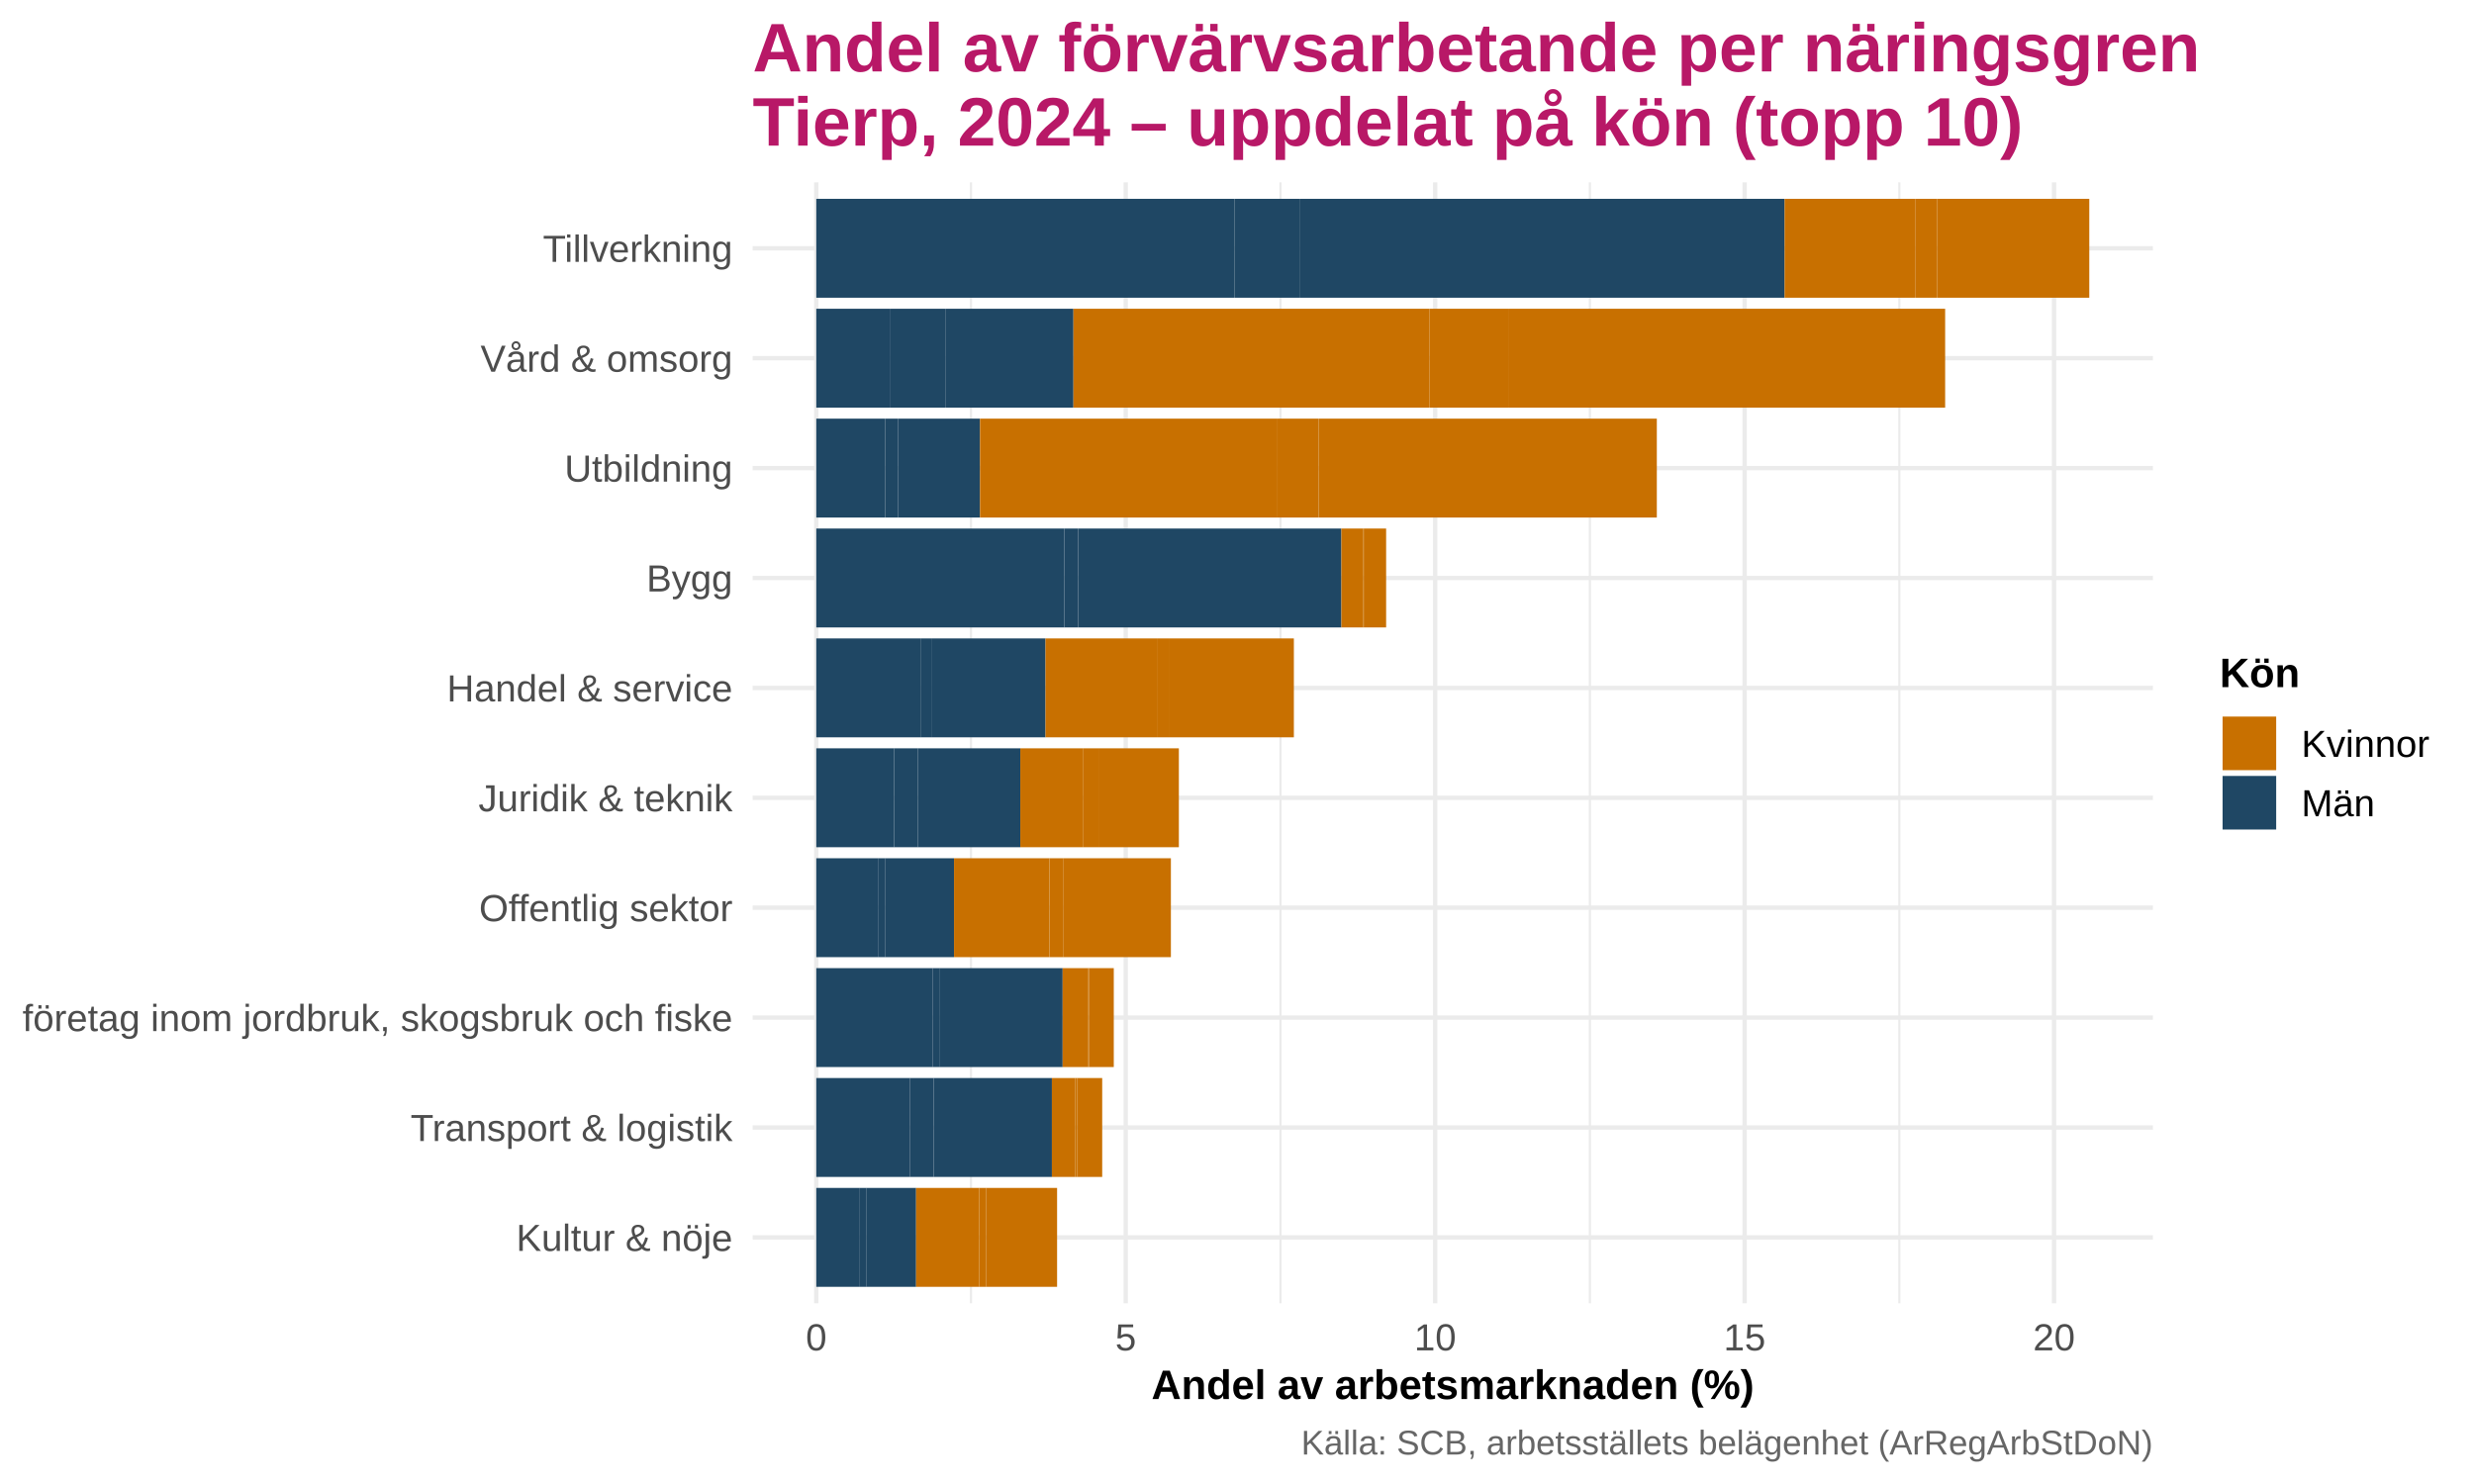
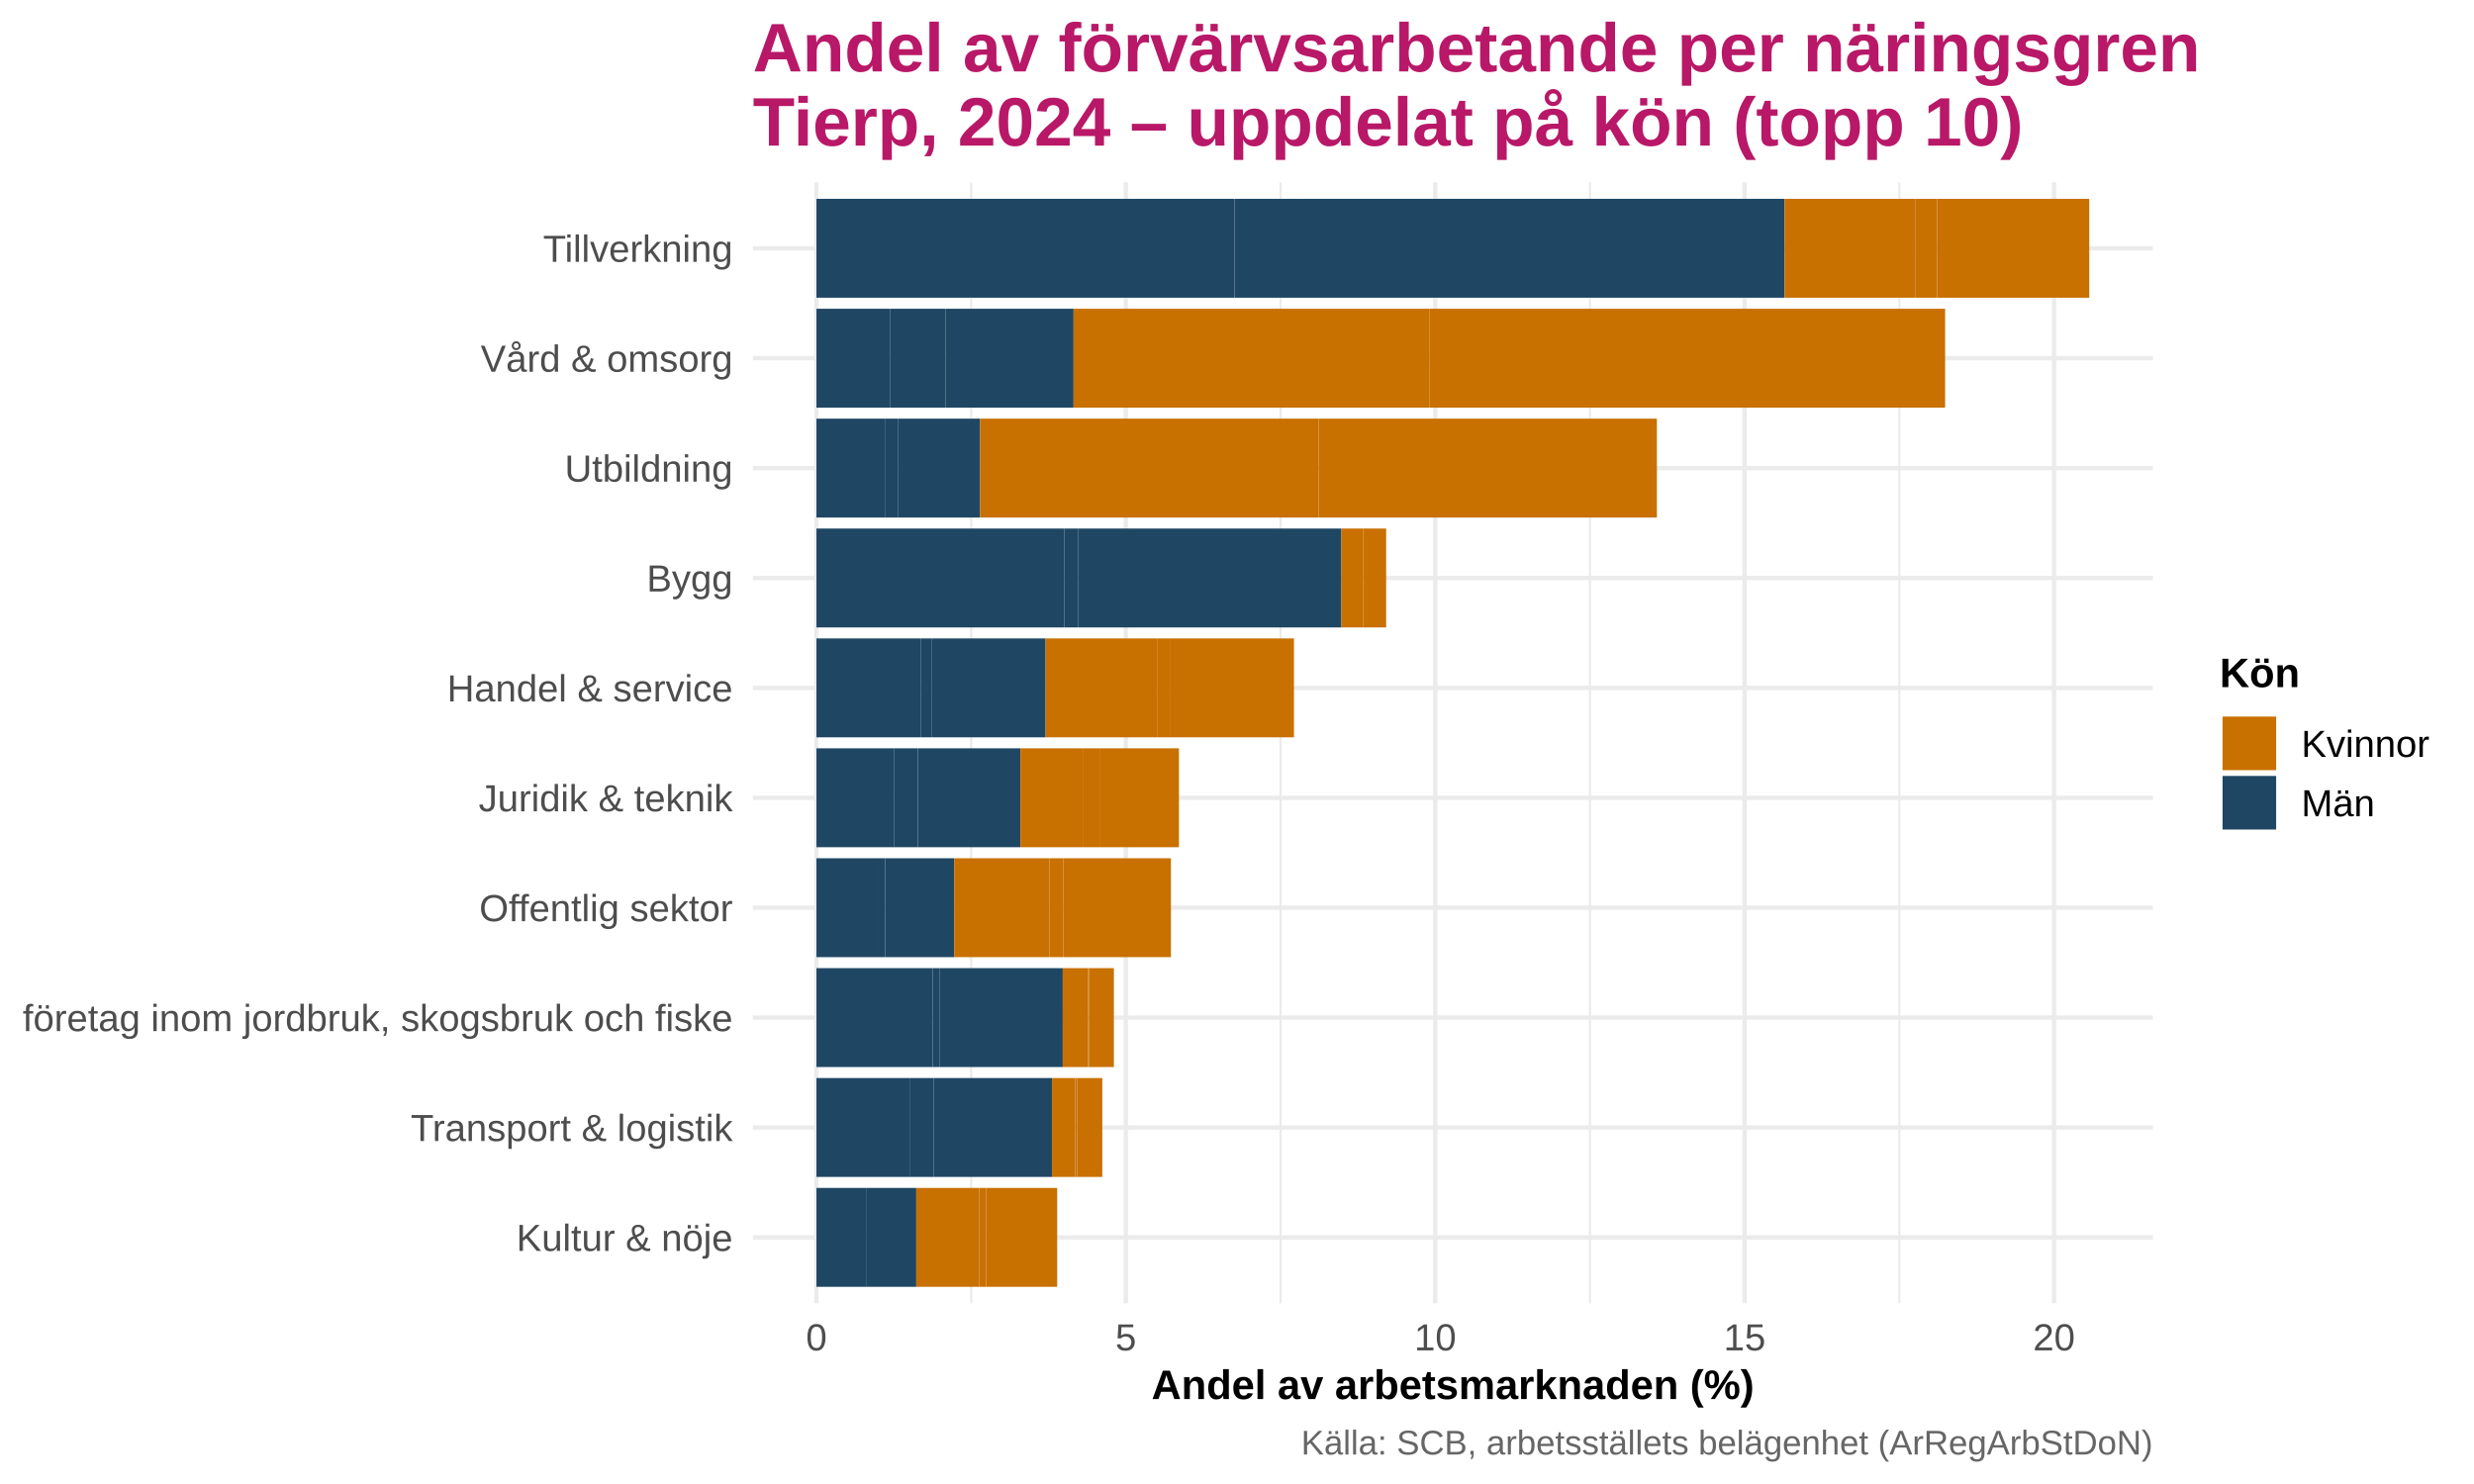
- <svg xmlns="http://www.w3.org/2000/svg" class="svglite" width="720.00pt" height="432.00pt" viewBox="0 0 720.00 432.00">
-   <defs>
-     <style type="text/css">
+ <svg xmlns="http://www.w3.org/2000/svg" width="720.00pt" height="432.00pt" viewBox="0 0 720.00 432.00">
+   <g class="svglite">
+     <defs>
+       <style type="text/css">
    .svglite line, .svglite polyline, .svglite polygon, .svglite path, .svglite rect, .svglite circle {
      fill: none;
      stroke: #000000;
      stroke-linecap: round;
      stroke-linejoin: round;
      stroke-miterlimit: 10.00;
    }
    .svglite text {
      white-space: pre;
    }
+     .svglite g.glyphgroup path {
+       fill: inherit;
+       stroke: none;
+     }
  </style>
-   </defs>
-   <rect width="100%" height="100%" style="stroke: none; fill: #FFFFFF;" />
-   <defs>
-     <clipPath id="cpMC4wMHw3MjAuMDB8MC4wMHw0MzIuMDA=">
-       <rect x="0.00" y="0.00" width="720.00" height="432.00" />
-     </clipPath>
-   </defs>
-   <g clip-path="url(#cpMC4wMHw3MjAuMDB8MC4wMHw0MzIuMDA=)">
-     <rect x="0.00" y="0" width="720.00" height="432.00" style="stroke-width: 1.26; stroke: none; fill: #FFFFFF;" />
-   </g>
-   <defs>
-     <clipPath id="cpMjE5LjA0fDYyNi41Nnw1My4wOHwzNzkuNDA=">
-       <rect x="219.04" y="53.08" width="407.53" height="326.32" />
-     </clipPath>
-   </defs>
-   <g clip-path="url(#cpMjE5LjA0fDYyNi41Nnw1My4wOHwzNzkuNDA=)">
-     <polyline points="282.59,379.40 282.59,53.08 " style="stroke-width: 0.63; stroke: #EBEBEB; stroke-linecap: butt;" />
-     <polyline points="372.65,379.40 372.65,53.08 " style="stroke-width: 0.63; stroke: #EBEBEB; stroke-linecap: butt;" />
-     <polyline points="462.70,379.40 462.70,53.08 " style="stroke-width: 0.63; stroke: #EBEBEB; stroke-linecap: butt;" />
-     <polyline points="552.76,379.40 552.76,53.08 " style="stroke-width: 0.63; stroke: #EBEBEB; stroke-linecap: butt;" />
-     <polyline points="219.04,360.21 626.56,360.21 " style="stroke-width: 1.26; stroke: #EBEBEB; stroke-linecap: butt;" />
-     <polyline points="219.04,328.22 626.56,328.22 " style="stroke-width: 1.26; stroke: #EBEBEB; stroke-linecap: butt;" />
-     <polyline points="219.04,296.22 626.56,296.22 " style="stroke-width: 1.26; stroke: #EBEBEB; stroke-linecap: butt;" />
-     <polyline points="219.04,264.23 626.56,264.23 " style="stroke-width: 1.26; stroke: #EBEBEB; stroke-linecap: butt;" />
-     <polyline points="219.04,232.24 626.56,232.24 " style="stroke-width: 1.26; stroke: #EBEBEB; stroke-linecap: butt;" />
-     <polyline points="219.04,200.25 626.56,200.25 " style="stroke-width: 1.26; stroke: #EBEBEB; stroke-linecap: butt;" />
-     <polyline points="219.04,168.26 626.56,168.26 " style="stroke-width: 1.26; stroke: #EBEBEB; stroke-linecap: butt;" />
-     <polyline points="219.04,136.26 626.56,136.26 " style="stroke-width: 1.26; stroke: #EBEBEB; stroke-linecap: butt;" />
-     <polyline points="219.04,104.27 626.56,104.27 " style="stroke-width: 1.26; stroke: #EBEBEB; stroke-linecap: butt;" />
-     <polyline points="219.04,72.28 626.56,72.28 " style="stroke-width: 1.26; stroke: #EBEBEB; stroke-linecap: butt;" />
-     <polyline points="237.56,379.40 237.56,53.08 " style="stroke-width: 1.26; stroke: #EBEBEB; stroke-linecap: butt;" />
-     <polyline points="327.62,379.40 327.62,53.08 " style="stroke-width: 1.26; stroke: #EBEBEB; stroke-linecap: butt;" />
-     <polyline points="417.68,379.40 417.68,53.08 " style="stroke-width: 1.26; stroke: #EBEBEB; stroke-linecap: butt;" />
-     <polyline points="507.73,379.40 507.73,53.08 " style="stroke-width: 1.26; stroke: #EBEBEB; stroke-linecap: butt;" />
-     <polyline points="597.79,379.40 597.79,53.08 " style="stroke-width: 1.26; stroke: #EBEBEB; stroke-linecap: butt;" />
-     <rect x="237.56" y="281.83" width="33.82" height="28.79" style="stroke-width: 1.26; stroke: none; stroke-linecap: butt; stroke-linejoin: miter; fill: #1F4764;" />
-     <rect x="271.38" y="281.83" width="1.98" height="28.79" style="stroke-width: 1.26; stroke: none; stroke-linecap: butt; stroke-linejoin: miter; fill: #1F4764;" />
-     <rect x="273.35" y="281.83" width="35.91" height="28.79" style="stroke-width: 1.26; stroke: none; stroke-linecap: butt; stroke-linejoin: miter; fill: #1F4764;" />
-     <rect x="237.56" y="57.88" width="121.67" height="28.79" style="stroke-width: 1.26; stroke: none; stroke-linecap: butt; stroke-linejoin: miter; fill: #1F4764;" />
-     <rect x="359.23" y="57.88" width="19.17" height="28.79" style="stroke-width: 1.26; stroke: none; stroke-linecap: butt; stroke-linejoin: miter; fill: #1F4764;" />
-     <rect x="378.41" y="57.88" width="140.96" height="28.79" style="stroke-width: 1.26; stroke: none; stroke-linecap: butt; stroke-linejoin: miter; fill: #1F4764;" />
-     <rect x="237.56" y="153.86" width="72.17" height="28.79" style="stroke-width: 1.26; stroke: none; stroke-linecap: butt; stroke-linejoin: miter; fill: #1F4764;" />
-     <rect x="309.73" y="153.86" width="4.07" height="28.79" style="stroke-width: 1.26; stroke: none; stroke-linecap: butt; stroke-linejoin: miter; fill: #1F4764;" />
-     <rect x="313.80" y="153.86" width="76.58" height="28.79" style="stroke-width: 1.26; stroke: none; stroke-linecap: butt; stroke-linejoin: miter; fill: #1F4764;" />
-     <rect x="237.56" y="185.85" width="30.33" height="28.79" style="stroke-width: 1.26; stroke: none; stroke-linecap: butt; stroke-linejoin: miter; fill: #1F4764;" />
-     <rect x="267.89" y="185.85" width="3.14" height="28.79" style="stroke-width: 1.26; stroke: none; stroke-linecap: butt; stroke-linejoin: miter; fill: #1F4764;" />
-     <rect x="271.03" y="185.85" width="33.24" height="28.79" style="stroke-width: 1.26; stroke: none; stroke-linecap: butt; stroke-linejoin: miter; fill: #1F4764;" />
-     <rect x="237.56" y="313.82" width="27.31" height="28.79" style="stroke-width: 1.26; stroke: none; stroke-linecap: butt; stroke-linejoin: miter; fill: #1F4764;" />
-     <rect x="264.87" y="313.82" width="6.86" height="28.79" style="stroke-width: 1.26; stroke: none; stroke-linecap: butt; stroke-linejoin: miter; fill: #1F4764;" />
-     <rect x="271.73" y="313.82" width="34.40" height="28.79" style="stroke-width: 1.26; stroke: none; stroke-linecap: butt; stroke-linejoin: miter; fill: #1F4764;" />
-     <rect x="237.56" y="217.84" width="22.66" height="28.79" style="stroke-width: 1.26; stroke: none; stroke-linecap: butt; stroke-linejoin: miter; fill: #1F4764;" />
-     <rect x="260.22" y="217.84" width="6.86" height="28.79" style="stroke-width: 1.26; stroke: none; stroke-linecap: butt; stroke-linejoin: miter; fill: #1F4764;" />
-     <rect x="267.08" y="217.84" width="29.87" height="28.79" style="stroke-width: 1.26; stroke: none; stroke-linecap: butt; stroke-linejoin: miter; fill: #1F4764;" />
-     <rect x="237.56" y="249.84" width="18.13" height="28.79" style="stroke-width: 1.26; stroke: none; stroke-linecap: butt; stroke-linejoin: miter; fill: #1F4764;" />
-     <rect x="255.69" y="249.84" width="1.86" height="28.79" style="stroke-width: 1.26; stroke: none; stroke-linecap: butt; stroke-linejoin: miter; fill: #1F4764;" />
-     <rect x="257.55" y="249.84" width="20.10" height="28.79" style="stroke-width: 1.26; stroke: none; stroke-linecap: butt; stroke-linejoin: miter; fill: #1F4764;" />
-     <rect x="237.56" y="121.87" width="20.10" height="28.79" style="stroke-width: 1.26; stroke: none; stroke-linecap: butt; stroke-linejoin: miter; fill: #1F4764;" />
-     <rect x="257.67" y="121.87" width="3.72" height="28.79" style="stroke-width: 1.26; stroke: none; stroke-linecap: butt; stroke-linejoin: miter; fill: #1F4764;" />
-     <rect x="261.38" y="121.87" width="23.82" height="28.79" style="stroke-width: 1.26; stroke: none; stroke-linecap: butt; stroke-linejoin: miter; fill: #1F4764;" />
-     <rect x="237.56" y="89.88" width="21.38" height="28.79" style="stroke-width: 1.26; stroke: none; stroke-linecap: butt; stroke-linejoin: miter; fill: #1F4764;" />
-     <rect x="258.94" y="89.88" width="16.15" height="28.79" style="stroke-width: 1.26; stroke: none; stroke-linecap: butt; stroke-linejoin: miter; fill: #1F4764;" />
-     <rect x="275.10" y="89.88" width="37.30" height="28.79" style="stroke-width: 1.26; stroke: none; stroke-linecap: butt; stroke-linejoin: miter; fill: #1F4764;" />
-     <rect x="237.56" y="345.81" width="12.67" height="28.79" style="stroke-width: 1.26; stroke: none; stroke-linecap: butt; stroke-linejoin: miter; fill: #1F4764;" />
-     <rect x="250.23" y="345.81" width="1.98" height="28.79" style="stroke-width: 1.26; stroke: none; stroke-linecap: butt; stroke-linejoin: miter; fill: #1F4764;" />
-     <rect x="252.20" y="345.81" width="14.41" height="28.79" style="stroke-width: 1.26; stroke: none; stroke-linecap: butt; stroke-linejoin: miter; fill: #1F4764;" />
-     <rect x="309.26" y="281.83" width="7.32" height="28.79" style="stroke-width: 1.26; stroke: none; stroke-linecap: butt; stroke-linejoin: miter; fill: #C87000;" />
-     <rect x="316.58" y="281.83" width="0.35" height="28.79" style="stroke-width: 1.26; stroke: none; stroke-linecap: butt; stroke-linejoin: miter; fill: #C87000;" />
-     <rect x="316.93" y="281.83" width="7.21" height="28.79" style="stroke-width: 1.26; stroke: none; stroke-linecap: butt; stroke-linejoin: miter; fill: #C87000;" />
-     <rect x="519.37" y="57.88" width="38.12" height="28.79" style="stroke-width: 1.26; stroke: none; stroke-linecap: butt; stroke-linejoin: miter; fill: #C87000;" />
-     <rect x="557.49" y="57.88" width="6.28" height="28.79" style="stroke-width: 1.26; stroke: none; stroke-linecap: butt; stroke-linejoin: miter; fill: #C87000;" />
-     <rect x="563.76" y="57.88" width="44.28" height="28.79" style="stroke-width: 1.26; stroke: none; stroke-linecap: butt; stroke-linejoin: miter; fill: #C87000;" />
-     <rect x="390.38" y="153.86" width="6.39" height="28.79" style="stroke-width: 1.26; stroke: none; stroke-linecap: butt; stroke-linejoin: miter; fill: #C87000;" />
-     <rect x="396.77" y="153.86" width="0.35" height="28.79" style="stroke-width: 1.26; stroke: none; stroke-linecap: butt; stroke-linejoin: miter; fill: #C87000;" />
-     <rect x="397.12" y="153.86" width="6.28" height="28.79" style="stroke-width: 1.26; stroke: none; stroke-linecap: butt; stroke-linejoin: miter; fill: #C87000;" />
-     <rect x="304.27" y="185.85" width="32.42" height="28.79" style="stroke-width: 1.26; stroke: none; stroke-linecap: butt; stroke-linejoin: miter; fill: #C87000;" />
-     <rect x="336.69" y="185.85" width="3.72" height="28.79" style="stroke-width: 1.26; stroke: none; stroke-linecap: butt; stroke-linejoin: miter; fill: #C87000;" />
-     <rect x="340.41" y="185.85" width="36.14" height="28.79" style="stroke-width: 1.26; stroke: none; stroke-linecap: butt; stroke-linejoin: miter; fill: #C87000;" />
-     <rect x="306.13" y="313.82" width="6.74" height="28.79" style="stroke-width: 1.26; stroke: none; stroke-linecap: butt; stroke-linejoin: miter; fill: #C87000;" />
-     <rect x="312.87" y="313.82" width="0.58" height="28.79" style="stroke-width: 1.26; stroke: none; stroke-linecap: butt; stroke-linejoin: miter; fill: #C87000;" />
-     <rect x="313.45" y="313.82" width="7.32" height="28.79" style="stroke-width: 1.26; stroke: none; stroke-linecap: butt; stroke-linejoin: miter; fill: #C87000;" />
-     <rect x="296.94" y="217.84" width="18.36" height="28.79" style="stroke-width: 1.26; stroke: none; stroke-linecap: butt; stroke-linejoin: miter; fill: #C87000;" />
-     <rect x="315.31" y="217.84" width="4.65" height="28.79" style="stroke-width: 1.26; stroke: none; stroke-linecap: butt; stroke-linejoin: miter; fill: #C87000;" />
-     <rect x="319.95" y="217.84" width="23.13" height="28.79" style="stroke-width: 1.26; stroke: none; stroke-linecap: butt; stroke-linejoin: miter; fill: #C87000;" />
-     <rect x="277.65" y="249.84" width="27.77" height="28.79" style="stroke-width: 1.26; stroke: none; stroke-linecap: butt; stroke-linejoin: miter; fill: #C87000;" />
-     <rect x="305.43" y="249.84" width="3.95" height="28.79" style="stroke-width: 1.26; stroke: none; stroke-linecap: butt; stroke-linejoin: miter; fill: #C87000;" />
-     <rect x="309.38" y="249.84" width="31.38" height="28.79" style="stroke-width: 1.26; stroke: none; stroke-linecap: butt; stroke-linejoin: miter; fill: #C87000;" />
-     <rect x="285.21" y="121.87" width="86.58" height="28.79" style="stroke-width: 1.26; stroke: none; stroke-linecap: butt; stroke-linejoin: miter; fill: #C87000;" />
-     <rect x="371.78" y="121.87" width="11.97" height="28.79" style="stroke-width: 1.26; stroke: none; stroke-linecap: butt; stroke-linejoin: miter; fill: #C87000;" />
-     <rect x="383.75" y="121.87" width="98.43" height="28.79" style="stroke-width: 1.26; stroke: none; stroke-linecap: butt; stroke-linejoin: miter; fill: #C87000;" />
-     <rect x="312.40" y="89.88" width="103.66" height="28.79" style="stroke-width: 1.26; stroke: none; stroke-linecap: butt; stroke-linejoin: miter; fill: #C87000;" />
-     <rect x="416.06" y="89.88" width="23.13" height="28.79" style="stroke-width: 1.26; stroke: none; stroke-linecap: butt; stroke-linejoin: miter; fill: #C87000;" />
-     <rect x="439.19" y="89.88" width="126.90" height="28.79" style="stroke-width: 1.26; stroke: none; stroke-linecap: butt; stroke-linejoin: miter; fill: #C87000;" />
-     <rect x="266.61" y="345.81" width="18.36" height="28.79" style="stroke-width: 1.26; stroke: none; stroke-linecap: butt; stroke-linejoin: miter; fill: #C87000;" />
-     <rect x="284.97" y="345.81" width="1.98" height="28.79" style="stroke-width: 1.26; stroke: none; stroke-linecap: butt; stroke-linejoin: miter; fill: #C87000;" />
-     <rect x="286.95" y="345.81" width="20.69" height="28.79" style="stroke-width: 1.26; stroke: none; stroke-linecap: butt; stroke-linejoin: miter; fill: #C87000;" />
-   </g>
-   <g clip-path="url(#cpMC4wMHw3MjAuMDB8MC4wMHw0MzIuMDA=)">
-     <text x="213.21" y="364.15" text-anchor="end" style="font-size: 11.00px;fill: #4D4D4D; font-family: &quot;Arial&quot;;" textLength="63.00px" lengthAdjust="spacingAndGlyphs">Kultur &amp; nöje</text>
-     <text x="213.21" y="332.16" text-anchor="end" style="font-size: 11.00px;fill: #4D4D4D; font-family: &quot;Arial&quot;;" textLength="93.76px" lengthAdjust="spacingAndGlyphs">Transport &amp; logistik</text>
-     <text x="213.21" y="300.16" text-anchor="end" style="font-size: 11.00px;fill: #4D4D4D; font-family: &quot;Arial&quot;;" textLength="206.73px" lengthAdjust="spacingAndGlyphs">företag inom jordbruk, skogsbruk och fiske</text>
-     <text x="213.21" y="268.17" text-anchor="end" style="font-size: 11.00px;fill: #4D4D4D; font-family: &quot;Arial&quot;;" textLength="73.81px" lengthAdjust="spacingAndGlyphs">Offentlig sektor</text>
-     <text x="213.21" y="236.18" text-anchor="end" style="font-size: 11.00px;fill: #4D4D4D; font-family: &quot;Arial&quot;;" textLength="73.99px" lengthAdjust="spacingAndGlyphs">Juridik &amp; teknik</text>
-     <text x="213.21" y="204.19" text-anchor="end" style="font-size: 11.00px;fill: #4D4D4D; font-family: &quot;Arial&quot;;" textLength="83.17px" lengthAdjust="spacingAndGlyphs">Handel &amp; service</text>
-     <text x="213.21" y="172.19" text-anchor="end" style="font-size: 11.00px;fill: #4D4D4D; font-family: &quot;Arial&quot;;" textLength="25.08px" lengthAdjust="spacingAndGlyphs">Bygg</text>
-     <text x="213.21" y="140.20" text-anchor="end" style="font-size: 11.00px;fill: #4D4D4D; font-family: &quot;Arial&quot;;" textLength="48.92px" lengthAdjust="spacingAndGlyphs">Utbildning</text>
-     <text x="213.21" y="108.21" text-anchor="end" style="font-size: 11.00px;fill: #4D4D4D; font-family: &quot;Arial&quot;;" textLength="73.39px" lengthAdjust="spacingAndGlyphs">Vård &amp; omsorg</text>
-     <text x="213.21" y="76.22" text-anchor="end" style="font-size: 11.00px;fill: #4D4D4D; font-family: &quot;Arial&quot;;" textLength="55.22px" lengthAdjust="spacingAndGlyphs">Tillverkning</text>
-     <text x="237.56" y="393.11" text-anchor="middle" style="font-size: 11.00px;fill: #4D4D4D; font-family: &quot;Arial&quot;;" textLength="6.12px" lengthAdjust="spacingAndGlyphs">0</text>
-     <text x="327.62" y="393.11" text-anchor="middle" style="font-size: 11.00px;fill: #4D4D4D; font-family: &quot;Arial&quot;;" textLength="6.12px" lengthAdjust="spacingAndGlyphs">5</text>
-     <text x="417.68" y="393.11" text-anchor="middle" style="font-size: 11.00px;fill: #4D4D4D; font-family: &quot;Arial&quot;;" textLength="12.24px" lengthAdjust="spacingAndGlyphs">10</text>
-     <text x="507.73" y="393.11" text-anchor="middle" style="font-size: 11.00px;fill: #4D4D4D; font-family: &quot;Arial&quot;;" textLength="12.24px" lengthAdjust="spacingAndGlyphs">15</text>
-     <text x="597.79" y="393.11" text-anchor="middle" style="font-size: 11.00px;fill: #4D4D4D; font-family: &quot;Arial&quot;;" textLength="12.24px" lengthAdjust="spacingAndGlyphs">20</text>
-     <text x="422.80" y="407.26" text-anchor="middle" style="font-size: 12.00px; font-weight: bold; font-family: &quot;Arial&quot;;" textLength="175.40px" lengthAdjust="spacingAndGlyphs">Andel av arbetsmarknaden (%)</text>
-     <text x="645.99" y="200.02" style="font-size: 12.00px; font-weight: bold; font-family: &quot;Arial&quot;;" textLength="23.33px" lengthAdjust="spacingAndGlyphs">Kön</text>
-     <rect x="646.83" y="208.60" width="15.60" height="15.60" style="stroke-width: 1.26; stroke: none; stroke-linecap: butt; stroke-linejoin: miter; fill: #C87000;" />
-     <rect x="646.83" y="225.88" width="15.60" height="15.60" style="stroke-width: 1.26; stroke: none; stroke-linecap: butt; stroke-linejoin: miter; fill: #1F4764;" />
-     <text x="669.75" y="220.34" style="font-size: 11.00px; font-family: &quot;Arial&quot;;" textLength="37.30px" lengthAdjust="spacingAndGlyphs">Kvinnor</text>
-     <text x="669.75" y="237.62" style="font-size: 11.00px; font-family: &quot;Arial&quot;;" textLength="21.41px" lengthAdjust="spacingAndGlyphs">Män</text>
-     <text x="219.04" y="20.80" style="font-size: 20.00px; font-weight: bold;fill: #B81867; font-family: &quot;Arial&quot;;" textLength="421.29px" lengthAdjust="spacingAndGlyphs">Andel av förvärvsarbetande per näringsgren</text>
-     <text x="219.04" y="42.40" style="font-size: 20.00px; font-weight: bold;fill: #B81867; font-family: &quot;Arial&quot;;" textLength="369.76px" lengthAdjust="spacingAndGlyphs">Tierp, 2024 – uppdelat på kön (topp 10)</text>
-     <text x="626.56" y="423.42" text-anchor="end" style="font-size: 10.00px;fill: #666666; font-family: &quot;Arial&quot;;" textLength="248.01px" lengthAdjust="spacingAndGlyphs">Källa: SCB, arbetsställets belägenhet (ArRegArbStDoN)</text>
+     </defs>
+     <rect width="100%" height="100%" style="stroke: none; fill: #FFFFFF;" />
+     <defs>
+       <clipPath id="cpMC4wMHw3MjAuMDB8MC4wMHw0MzIuMDA=">
+         <rect x="0.00" y="0.00" width="720.00" height="432.00" />
+       </clipPath>
+     </defs>
+     <g clip-path="url(#cpMC4wMHw3MjAuMDB8MC4wMHw0MzIuMDA=)">
+       <rect x="0.00" y="0" width="720.00" height="432.00" style="stroke-width: 1.26; stroke: none; fill: #FFFFFF;" />
+     </g>
+     <defs>
+       <clipPath id="cpMjE5LjA5fDYyNi41NXw1My4wOHwzNzkuNDA=">
+         <rect x="219.09" y="53.08" width="407.47" height="326.32" />
+       </clipPath>
+     </defs>
+     <g clip-path="url(#cpMjE5LjA5fDYyNi41NXw1My4wOHwzNzkuNDA=)">
+       <polyline points="282.63,379.40 282.63,53.08 " style="stroke-width: 0.63; stroke: #EBEBEB; stroke-linecap: butt;" />
+       <polyline points="372.67,379.40 372.67,53.08 " style="stroke-width: 0.63; stroke: #EBEBEB; stroke-linecap: butt;" />
+       <polyline points="462.72,379.40 462.72,53.08 " style="stroke-width: 0.63; stroke: #EBEBEB; stroke-linecap: butt;" />
+       <polyline points="552.76,379.40 552.76,53.08 " style="stroke-width: 0.63; stroke: #EBEBEB; stroke-linecap: butt;" />
+       <polyline points="219.09,360.21 626.55,360.21 " style="stroke-width: 1.26; stroke: #EBEBEB; stroke-linecap: butt;" />
+       <polyline points="219.09,328.22 626.55,328.22 " style="stroke-width: 1.26; stroke: #EBEBEB; stroke-linecap: butt;" />
+       <polyline points="219.09,296.22 626.55,296.22 " style="stroke-width: 1.26; stroke: #EBEBEB; stroke-linecap: butt;" />
+       <polyline points="219.09,264.23 626.55,264.23 " style="stroke-width: 1.26; stroke: #EBEBEB; stroke-linecap: butt;" />
+       <polyline points="219.09,232.24 626.55,232.24 " style="stroke-width: 1.26; stroke: #EBEBEB; stroke-linecap: butt;" />
+       <polyline points="219.09,200.25 626.55,200.25 " style="stroke-width: 1.26; stroke: #EBEBEB; stroke-linecap: butt;" />
+       <polyline points="219.09,168.26 626.55,168.26 " style="stroke-width: 1.26; stroke: #EBEBEB; stroke-linecap: butt;" />
+       <polyline points="219.09,136.26 626.55,136.26 " style="stroke-width: 1.26; stroke: #EBEBEB; stroke-linecap: butt;" />
+       <polyline points="219.09,104.27 626.55,104.27 " style="stroke-width: 1.26; stroke: #EBEBEB; stroke-linecap: butt;" />
+       <polyline points="219.09,72.28 626.55,72.28 " style="stroke-width: 1.26; stroke: #EBEBEB; stroke-linecap: butt;" />
+       <polyline points="237.61,379.40 237.61,53.08 " style="stroke-width: 1.26; stroke: #EBEBEB; stroke-linecap: butt;" />
+       <polyline points="327.65,379.40 327.65,53.08 " style="stroke-width: 1.26; stroke: #EBEBEB; stroke-linecap: butt;" />
+       <polyline points="417.70,379.40 417.70,53.08 " style="stroke-width: 1.26; stroke: #EBEBEB; stroke-linecap: butt;" />
+       <polyline points="507.74,379.40 507.74,53.08 " style="stroke-width: 1.26; stroke: #EBEBEB; stroke-linecap: butt;" />
+       <polyline points="597.78,379.40 597.78,53.08 " style="stroke-width: 1.26; stroke: #EBEBEB; stroke-linecap: butt;" />
+       <rect x="237.61" y="281.83" width="33.81" height="28.79" style="stroke-width: 1.26; stroke: none; stroke-linecap: butt; stroke-linejoin: miter; fill: #1F4764;" />
+       <rect x="271.42" y="281.83" width="1.98" height="28.79" style="stroke-width: 1.26; stroke: none; stroke-linecap: butt; stroke-linejoin: miter; fill: #1F4764;" />
+       <rect x="273.39" y="281.83" width="35.90" height="28.79" style="stroke-width: 1.26; stroke: none; stroke-linecap: butt; stroke-linejoin: miter; fill: #1F4764;" />
+       <rect x="237.61" y="57.88" width="121.65" height="28.79" style="stroke-width: 1.26; stroke: none; stroke-linecap: butt; stroke-linejoin: miter; fill: #1F4764;" />
+       <rect x="359.26" y="57.88" width="19.17" height="28.79" style="stroke-width: 1.26; stroke: none; stroke-linecap: butt; stroke-linejoin: miter; fill: #1F4764;" />
+       <rect x="378.43" y="57.88" width="140.94" height="28.79" style="stroke-width: 1.26; stroke: none; stroke-linecap: butt; stroke-linejoin: miter; fill: #1F4764;" />
+       <rect x="237.61" y="153.86" width="72.16" height="28.79" style="stroke-width: 1.26; stroke: none; stroke-linecap: butt; stroke-linejoin: miter; fill: #1F4764;" />
+       <rect x="309.76" y="153.86" width="4.07" height="28.79" style="stroke-width: 1.26; stroke: none; stroke-linecap: butt; stroke-linejoin: miter; fill: #1F4764;" />
+       <rect x="313.83" y="153.86" width="76.57" height="28.79" style="stroke-width: 1.26; stroke: none; stroke-linecap: butt; stroke-linejoin: miter; fill: #1F4764;" />
+       <rect x="237.61" y="185.85" width="30.33" height="28.79" style="stroke-width: 1.26; stroke: none; stroke-linecap: butt; stroke-linejoin: miter; fill: #1F4764;" />
+       <rect x="267.93" y="185.85" width="3.14" height="28.79" style="stroke-width: 1.26; stroke: none; stroke-linecap: butt; stroke-linejoin: miter; fill: #1F4764;" />
+       <rect x="271.07" y="185.85" width="33.23" height="28.79" style="stroke-width: 1.26; stroke: none; stroke-linecap: butt; stroke-linejoin: miter; fill: #1F4764;" />
+       <rect x="237.61" y="313.82" width="27.31" height="28.79" style="stroke-width: 1.26; stroke: none; stroke-linecap: butt; stroke-linejoin: miter; fill: #1F4764;" />
+       <rect x="264.91" y="313.82" width="6.86" height="28.79" style="stroke-width: 1.26; stroke: none; stroke-linecap: butt; stroke-linejoin: miter; fill: #1F4764;" />
+       <rect x="271.77" y="313.82" width="34.39" height="28.79" style="stroke-width: 1.26; stroke: none; stroke-linecap: butt; stroke-linejoin: miter; fill: #1F4764;" />
+       <rect x="237.61" y="217.84" width="22.66" height="28.79" style="stroke-width: 1.26; stroke: none; stroke-linecap: butt; stroke-linejoin: miter; fill: #1F4764;" />
+       <rect x="260.26" y="217.84" width="6.86" height="28.79" style="stroke-width: 1.26; stroke: none; stroke-linecap: butt; stroke-linejoin: miter; fill: #1F4764;" />
+       <rect x="267.12" y="217.84" width="29.86" height="28.79" style="stroke-width: 1.26; stroke: none; stroke-linecap: butt; stroke-linejoin: miter; fill: #1F4764;" />
+       <rect x="237.61" y="249.84" width="18.13" height="28.79" style="stroke-width: 1.26; stroke: none; stroke-linecap: butt; stroke-linejoin: miter; fill: #1F4764;" />
+       <rect x="255.73" y="249.84" width="1.86" height="28.79" style="stroke-width: 1.26; stroke: none; stroke-linecap: butt; stroke-linejoin: miter; fill: #1F4764;" />
+       <rect x="257.59" y="249.84" width="20.10" height="28.79" style="stroke-width: 1.26; stroke: none; stroke-linecap: butt; stroke-linejoin: miter; fill: #1F4764;" />
+       <rect x="237.61" y="121.87" width="20.10" height="28.79" style="stroke-width: 1.26; stroke: none; stroke-linecap: butt; stroke-linejoin: miter; fill: #1F4764;" />
+       <rect x="257.71" y="121.87" width="3.72" height="28.79" style="stroke-width: 1.26; stroke: none; stroke-linecap: butt; stroke-linejoin: miter; fill: #1F4764;" />
+       <rect x="261.43" y="121.87" width="23.82" height="28.79" style="stroke-width: 1.26; stroke: none; stroke-linecap: butt; stroke-linejoin: miter; fill: #1F4764;" />
+       <rect x="237.61" y="89.88" width="21.38" height="28.79" style="stroke-width: 1.26; stroke: none; stroke-linecap: butt; stroke-linejoin: miter; fill: #1F4764;" />
+       <rect x="258.99" y="89.88" width="16.15" height="28.79" style="stroke-width: 1.26; stroke: none; stroke-linecap: butt; stroke-linejoin: miter; fill: #1F4764;" />
+       <rect x="275.14" y="89.88" width="37.30" height="28.79" style="stroke-width: 1.26; stroke: none; stroke-linecap: butt; stroke-linejoin: miter; fill: #1F4764;" />
+       <rect x="237.61" y="345.81" width="12.67" height="28.79" style="stroke-width: 1.26; stroke: none; stroke-linecap: butt; stroke-linejoin: miter; fill: #1F4764;" />
+       <rect x="250.27" y="345.81" width="1.98" height="28.79" style="stroke-width: 1.26; stroke: none; stroke-linecap: butt; stroke-linejoin: miter; fill: #1F4764;" />
+       <rect x="252.25" y="345.81" width="14.41" height="28.79" style="stroke-width: 1.26; stroke: none; stroke-linecap: butt; stroke-linejoin: miter; fill: #1F4764;" />
+       <rect x="309.30" y="281.83" width="7.32" height="28.79" style="stroke-width: 1.26; stroke: none; stroke-linecap: butt; stroke-linejoin: miter; fill: #C87000;" />
+       <rect x="316.62" y="281.83" width="0.35" height="28.79" style="stroke-width: 1.26; stroke: none; stroke-linecap: butt; stroke-linejoin: miter; fill: #C87000;" />
+       <rect x="316.97" y="281.83" width="7.20" height="28.79" style="stroke-width: 1.26; stroke: none; stroke-linecap: butt; stroke-linejoin: miter; fill: #C87000;" />
+       <rect x="519.38" y="57.88" width="38.11" height="28.79" style="stroke-width: 1.26; stroke: none; stroke-linecap: butt; stroke-linejoin: miter; fill: #C87000;" />
+       <rect x="557.49" y="57.88" width="6.27" height="28.79" style="stroke-width: 1.26; stroke: none; stroke-linecap: butt; stroke-linejoin: miter; fill: #C87000;" />
+       <rect x="563.76" y="57.88" width="44.27" height="28.79" style="stroke-width: 1.26; stroke: none; stroke-linecap: butt; stroke-linejoin: miter; fill: #C87000;" />
+       <rect x="390.40" y="153.86" width="6.39" height="28.79" style="stroke-width: 1.26; stroke: none; stroke-linecap: butt; stroke-linejoin: miter; fill: #C87000;" />
+       <rect x="396.79" y="153.86" width="0.35" height="28.79" style="stroke-width: 1.26; stroke: none; stroke-linecap: butt; stroke-linejoin: miter; fill: #C87000;" />
+       <rect x="397.14" y="153.86" width="6.27" height="28.79" style="stroke-width: 1.26; stroke: none; stroke-linecap: butt; stroke-linejoin: miter; fill: #C87000;" />
+       <rect x="304.30" y="185.85" width="32.42" height="28.79" style="stroke-width: 1.26; stroke: none; stroke-linecap: butt; stroke-linejoin: miter; fill: #C87000;" />
+       <rect x="336.72" y="185.85" width="3.72" height="28.79" style="stroke-width: 1.26; stroke: none; stroke-linecap: butt; stroke-linejoin: miter; fill: #C87000;" />
+       <rect x="340.44" y="185.85" width="36.14" height="28.79" style="stroke-width: 1.26; stroke: none; stroke-linecap: butt; stroke-linejoin: miter; fill: #C87000;" />
+       <rect x="306.16" y="313.82" width="6.74" height="28.79" style="stroke-width: 1.26; stroke: none; stroke-linecap: butt; stroke-linejoin: miter; fill: #C87000;" />
+       <rect x="312.90" y="313.82" width="0.58" height="28.79" style="stroke-width: 1.26; stroke: none; stroke-linecap: butt; stroke-linejoin: miter; fill: #C87000;" />
+       <rect x="313.48" y="313.82" width="7.32" height="28.79" style="stroke-width: 1.26; stroke: none; stroke-linecap: butt; stroke-linejoin: miter; fill: #C87000;" />
+       <rect x="296.98" y="217.84" width="18.36" height="28.79" style="stroke-width: 1.26; stroke: none; stroke-linecap: butt; stroke-linejoin: miter; fill: #C87000;" />
+       <rect x="315.34" y="217.84" width="4.65" height="28.79" style="stroke-width: 1.26; stroke: none; stroke-linecap: butt; stroke-linejoin: miter; fill: #C87000;" />
+       <rect x="319.99" y="217.84" width="23.12" height="28.79" style="stroke-width: 1.26; stroke: none; stroke-linecap: butt; stroke-linejoin: miter; fill: #C87000;" />
+       <rect x="277.69" y="249.84" width="27.77" height="28.79" style="stroke-width: 1.26; stroke: none; stroke-linecap: butt; stroke-linejoin: miter; fill: #C87000;" />
+       <rect x="305.46" y="249.84" width="3.95" height="28.79" style="stroke-width: 1.26; stroke: none; stroke-linecap: butt; stroke-linejoin: miter; fill: #C87000;" />
+       <rect x="309.41" y="249.84" width="31.37" height="28.79" style="stroke-width: 1.26; stroke: none; stroke-linecap: butt; stroke-linejoin: miter; fill: #C87000;" />
+       <rect x="285.25" y="121.87" width="86.56" height="28.79" style="stroke-width: 1.26; stroke: none; stroke-linecap: butt; stroke-linejoin: miter; fill: #C87000;" />
+       <rect x="371.81" y="121.87" width="11.97" height="28.79" style="stroke-width: 1.26; stroke: none; stroke-linecap: butt; stroke-linejoin: miter; fill: #C87000;" />
+       <rect x="383.78" y="121.87" width="98.42" height="28.79" style="stroke-width: 1.26; stroke: none; stroke-linecap: butt; stroke-linejoin: miter; fill: #C87000;" />
+       <rect x="312.44" y="89.88" width="103.64" height="28.79" style="stroke-width: 1.26; stroke: none; stroke-linecap: butt; stroke-linejoin: miter; fill: #C87000;" />
+       <rect x="416.08" y="89.88" width="23.12" height="28.79" style="stroke-width: 1.26; stroke: none; stroke-linecap: butt; stroke-linejoin: miter; fill: #C87000;" />
+       <rect x="439.20" y="89.88" width="126.88" height="28.79" style="stroke-width: 1.26; stroke: none; stroke-linecap: butt; stroke-linejoin: miter; fill: #C87000;" />
+       <rect x="266.65" y="345.81" width="18.36" height="28.79" style="stroke-width: 1.26; stroke: none; stroke-linecap: butt; stroke-linejoin: miter; fill: #C87000;" />
+       <rect x="285.01" y="345.81" width="1.98" height="28.79" style="stroke-width: 1.26; stroke: none; stroke-linecap: butt; stroke-linejoin: miter; fill: #C87000;" />
+       <rect x="286.99" y="345.81" width="20.68" height="28.79" style="stroke-width: 1.26; stroke: none; stroke-linecap: butt; stroke-linejoin: miter; fill: #C87000;" />
+     </g>
+     <g clip-path="url(#cpMC4wMHw3MjAuMDB8MC4wMHw0MzIuMDA=)">
+       <text x="213.26" y="364.15" text-anchor="end" style="font-size: 11.00px;fill: #4D4D4D; font-family: &quot;Arial&quot;;" textLength="63.03px" lengthAdjust="spacingAndGlyphs">Kultur &amp; nöje</text>
+       <text x="213.26" y="332.16" text-anchor="end" style="font-size: 11.00px;fill: #4D4D4D; font-family: &quot;Arial&quot;;" textLength="93.78px" lengthAdjust="spacingAndGlyphs">Transport &amp; logistik</text>
+       <text x="213.26" y="300.16" text-anchor="end" style="font-size: 11.00px;fill: #4D4D4D; font-family: &quot;Arial&quot;;" textLength="206.78px" lengthAdjust="spacingAndGlyphs">företag inom jordbruk, skogsbruk och fiske</text>
+       <text x="213.26" y="268.17" text-anchor="end" style="font-size: 11.00px;fill: #4D4D4D; font-family: &quot;Arial&quot;;" textLength="73.83px" lengthAdjust="spacingAndGlyphs">Offentlig sektor</text>
+       <text x="213.26" y="236.18" text-anchor="end" style="font-size: 11.00px;fill: #4D4D4D; font-family: &quot;Arial&quot;;" textLength="74.00px" lengthAdjust="spacingAndGlyphs">Juridik &amp; teknik</text>
+       <text x="213.26" y="204.19" text-anchor="end" style="font-size: 11.00px;fill: #4D4D4D; font-family: &quot;Arial&quot;;" textLength="83.19px" lengthAdjust="spacingAndGlyphs">Handel &amp; service</text>
+       <text x="213.26" y="172.19" text-anchor="end" style="font-size: 11.00px;fill: #4D4D4D; font-family: &quot;Arial&quot;;" textLength="25.09px" lengthAdjust="spacingAndGlyphs">Bygg</text>
+       <text x="213.26" y="140.20" text-anchor="end" style="font-size: 11.00px;fill: #4D4D4D; font-family: &quot;Arial&quot;;" textLength="48.94px" lengthAdjust="spacingAndGlyphs">Utbildning</text>
+       <text x="213.26" y="108.21" text-anchor="end" style="font-size: 11.00px;fill: #4D4D4D; font-family: &quot;Arial&quot;;" textLength="73.41px" lengthAdjust="spacingAndGlyphs">Vård &amp; omsorg</text>
+       <text x="213.26" y="76.22" text-anchor="end" style="font-size: 11.00px;fill: #4D4D4D; font-family: &quot;Arial&quot;;" textLength="55.22px" lengthAdjust="spacingAndGlyphs">Tillverkning</text>
+       <text x="237.61" y="393.11" text-anchor="middle" style="font-size: 11.00px;fill: #4D4D4D; font-family: &quot;Arial&quot;;" textLength="6.12px" lengthAdjust="spacingAndGlyphs">0</text>
+       <text x="327.65" y="393.11" text-anchor="middle" style="font-size: 11.00px;fill: #4D4D4D; font-family: &quot;Arial&quot;;" textLength="6.12px" lengthAdjust="spacingAndGlyphs">5</text>
+       <text x="417.70" y="393.11" text-anchor="middle" style="font-size: 11.00px;fill: #4D4D4D; font-family: &quot;Arial&quot;;" textLength="12.25px" lengthAdjust="spacingAndGlyphs">10</text>
+       <text x="507.74" y="393.11" text-anchor="middle" style="font-size: 11.00px;fill: #4D4D4D; font-family: &quot;Arial&quot;;" textLength="12.25px" lengthAdjust="spacingAndGlyphs">15</text>
+       <text x="597.78" y="393.11" text-anchor="middle" style="font-size: 11.00px;fill: #4D4D4D; font-family: &quot;Arial&quot;;" textLength="12.25px" lengthAdjust="spacingAndGlyphs">20</text>
+       <text x="422.82" y="407.26" text-anchor="middle" style="font-size: 12.00px; font-weight: bold; font-family: &quot;Arial&quot;;" textLength="175.36px" lengthAdjust="spacingAndGlyphs">Andel av arbetsmarknaden (%)</text>
+       <text x="645.98" y="200.02" style="font-size: 12.00px; font-weight: bold; font-family: &quot;Arial&quot;;" textLength="23.33px" lengthAdjust="spacingAndGlyphs">Kön</text>
+       <rect x="646.82" y="208.60" width="15.60" height="15.60" style="stroke-width: 1.26; stroke: none; stroke-linecap: butt; stroke-linejoin: miter; fill: #C87000;" />
+       <rect x="646.82" y="225.88" width="15.60" height="15.60" style="stroke-width: 1.26; stroke: none; stroke-linecap: butt; stroke-linejoin: miter; fill: #1F4764;" />
+       <text x="669.74" y="220.34" style="font-size: 11.00px; font-family: &quot;Arial&quot;;" textLength="37.31px" lengthAdjust="spacingAndGlyphs">Kvinnor</text>
+       <text x="669.74" y="237.62" style="font-size: 11.00px; font-family: &quot;Arial&quot;;" textLength="21.41px" lengthAdjust="spacingAndGlyphs">Män</text>
+       <text x="219.09" y="20.80" style="font-size: 20.00px; font-weight: bold;fill: #B81867; font-family: &quot;Arial&quot;;" textLength="421.31px" lengthAdjust="spacingAndGlyphs">Andel av förvärvsarbetande per näringsgren</text>
+       <text x="219.09" y="42.40" style="font-size: 20.00px; font-weight: bold;fill: #B81867; font-family: &quot;Arial&quot;;" textLength="369.80px" lengthAdjust="spacingAndGlyphs">Tierp, 2024 – uppdelat på kön (topp 10)</text>
+       <text x="626.55" y="423.42" text-anchor="end" style="font-size: 10.00px;fill: #666666; font-family: &quot;Arial&quot;;" textLength="247.92px" lengthAdjust="spacingAndGlyphs">Källa: SCB, arbetsställets belägenhet (ArRegArbStDoN)</text>
+     </g>
  </g>
</svg>
